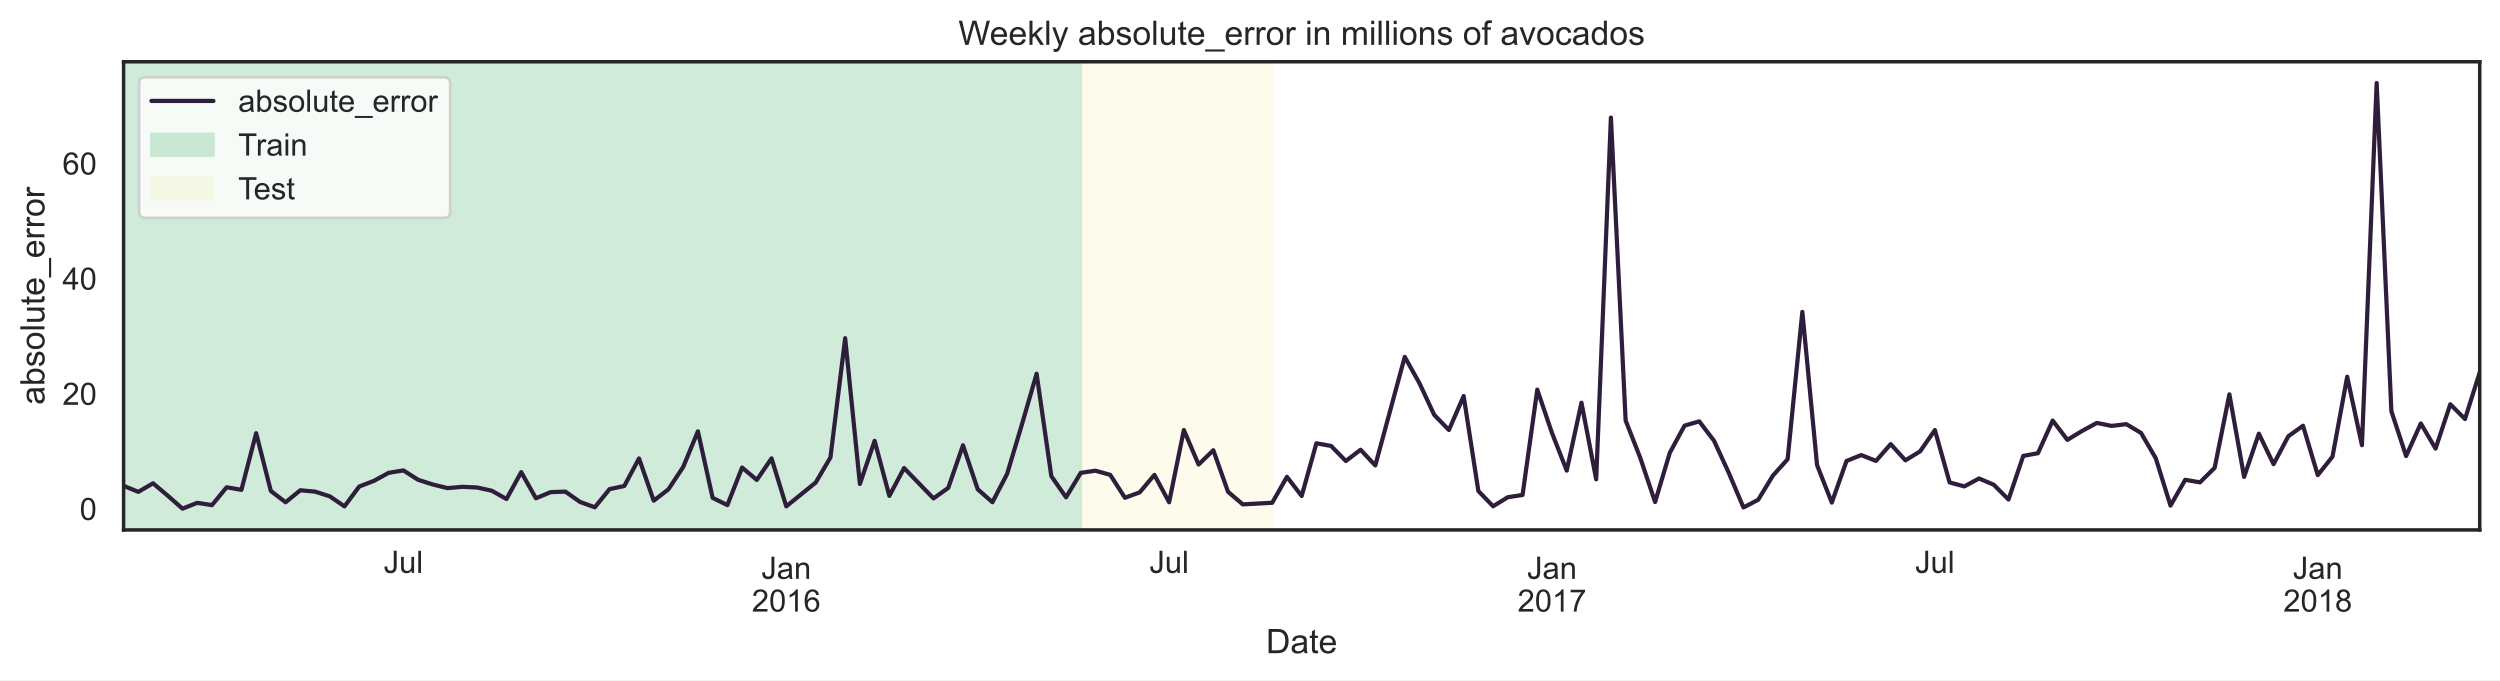
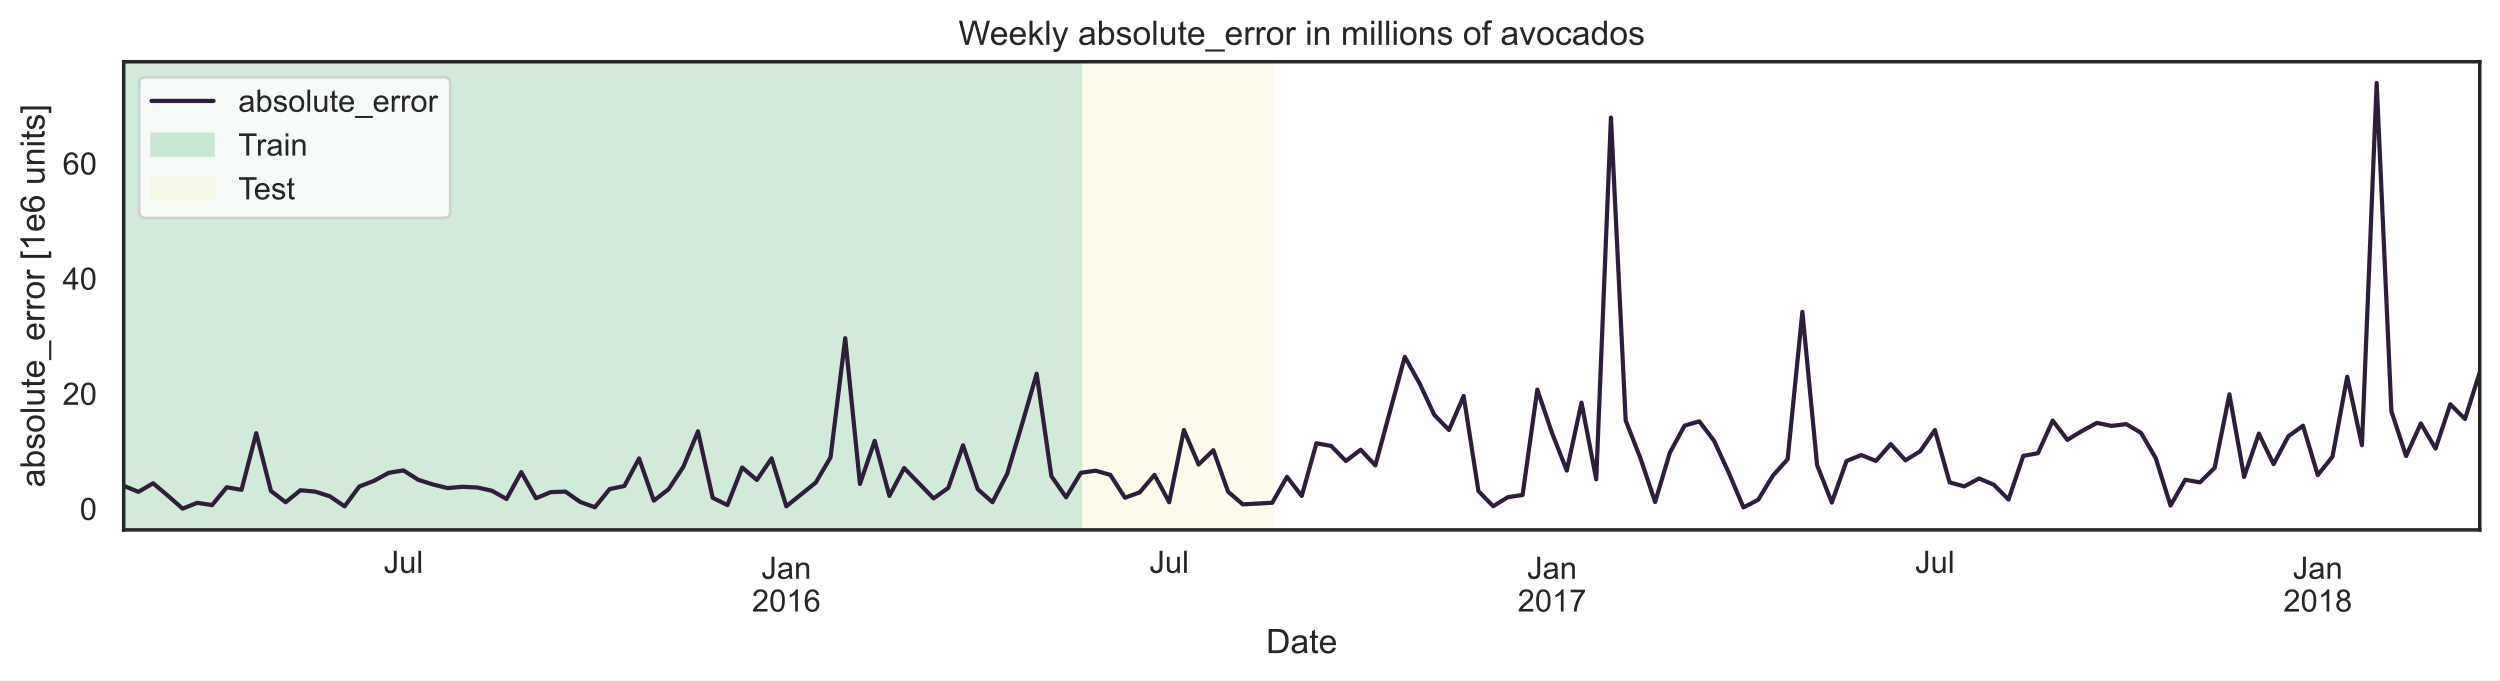
- <svg xmlns="http://www.w3.org/2000/svg" xmlns:xlink="http://www.w3.org/1999/xlink" width="888.108pt" height="241.624pt" viewBox="0 0 888.108 241.624" version="1.1">
+ <svg xmlns="http://www.w3.org/2000/svg" xmlns:xlink="http://www.w3.org/1999/xlink" width="888.144pt" height="241.624pt" viewBox="0 0 888.144 241.624" version="1.1">
  <defs>
    <style type="text/css">*{stroke-linejoin: round; stroke-linecap: butt}</style>
  </defs>
  <g id="figure_1">
    <g id="patch_1">
-       <path d="M 0 241.624  L 888.108 241.624  L 888.108 -0  L 0 -0  z " style="fill: #ffffff" />
+       <path d="M 0 241.624  L 888.144 241.624  L 888.144 -0  L 0 -0  z " style="fill: #ffffff" />
    </g>
    <g id="axes_1">
      <g id="patch_2">
-         <path d="M 43.908 188.256  L 880.908 188.256  L 880.908 21.936  L 43.908 21.936  z " style="fill: #ffffff" />
+         <path d="M 43.944 188.256  L 880.944 188.256  L 880.944 21.936  L 43.944 21.936  z " style="fill: #ffffff" />
      </g>
      <g id="patch_3">
-         <path d="M 43.908 188.256  L 43.908 21.936  L 383.94 21.936  L 383.94 188.256  z " clip-path="url(#p03e8ae3cb3)" style="fill: #44af69; opacity: 0.25; stroke: #44af69; stroke-linejoin: miter" />
+         <path d="M 43.944 188.256  L 43.944 21.936  L 383.975 21.936  L 383.975 188.256  z " clip-path="url(#pd856bff39d)" style="fill: #44af69; opacity: 0.25; stroke: #44af69; stroke-linejoin: miter" />
      </g>
      <g id="patch_4">
-         <path d="M 383.94 188.256  L 383.94 21.936  L 451.946 21.936  L 451.946 188.256  z " clip-path="url(#p03e8ae3cb3)" style="fill: #f2dc5d; opacity: 0.125; stroke: #f2dc5d; stroke-linejoin: miter" />
+         <path d="M 383.975 188.256  L 383.975 21.936  L 451.982 21.936  L 451.982 188.256  z " clip-path="url(#pd856bff39d)" style="fill: #f2dc5d; opacity: 0.125; stroke: #f2dc5d; stroke-linejoin: miter" />
      </g>
      <g id="matplotlib.axis_1">
        <g id="xtick_1" />
        <g id="xtick_2">
          <g id="text_1">
-             <g style="fill: #262626" transform="translate(270.4477 205.6292) scale(0.11 -0.11)">
+             <g style="fill: #262626" transform="translate(270.4833 205.6292) scale(0.11 -0.11)">
              <defs>
                <path id="ArialMT-4a" d="M 184 1300  L 731 1375  Q 753 850 928 656  Q 1103 463 1413 463  Q 1641 463 1806 567  Q 1972 672 2034 851  Q 2097 1031 2097 1425  L 2097 4581  L 2703 4581  L 2703 1459  Q 2703 884 2564 568  Q 2425 253 2123 87  Q 1822 -78 1416 -78  Q 813 -78 492 269  Q 172 616 184 1300  z " transform="scale(0.015625)" />
                <path id="ArialMT-61" d="M 2588 409  Q 2275 144 1986 34  Q 1697 -75 1366 -75  Q 819 -75 525 192  Q 231 459 231 875  Q 231 1119 342 1320  Q 453 1522 633 1644  Q 813 1766 1038 1828  Q 1203 1872 1538 1913  Q 2219 1994 2541 2106  Q 2544 2222 2544 2253  Q 2544 2597 2384 2738  Q 2169 2928 1744 2928  Q 1347 2928 1158 2789  Q 969 2650 878 2297  L 328 2372  Q 403 2725 575 2942  Q 747 3159 1072 3276  Q 1397 3394 1825 3394  Q 2250 3394 2515 3294  Q 2781 3194 2906 3042  Q 3031 2891 3081 2659  Q 3109 2516 3109 2141  L 3109 1391  Q 3109 606 3145 398  Q 3181 191 3288 0  L 2700 0  Q 2613 175 2588 409  z M 2541 1666  Q 2234 1541 1622 1453  Q 1275 1403 1131 1340  Q 988 1278 909 1158  Q 831 1038 831 891  Q 831 666 1001 516  Q 1172 366 1500 366  Q 1825 366 2078 508  Q 2331 650 2450 897  Q 2541 1088 2541 1459  L 2541 1666  z " transform="scale(0.015625)" />
                <path id="ArialMT-6e" d="M 422 0  L 422 3319  L 928 3319  L 928 2847  Q 1294 3394 1984 3394  Q 2284 3394 2536 3286  Q 2788 3178 2913 3003  Q 3038 2828 3088 2588  Q 3119 2431 3119 2041  L 3119 0  L 2556 0  L 2556 2019  Q 2556 2363 2490 2533  Q 2425 2703 2258 2804  Q 2091 2906 1866 2906  Q 1506 2906 1245 2678  Q 984 2450 984 1813  L 984 0  L 422 0  z " transform="scale(0.015625)" />
              </defs>
              <use xlink:href="#ArialMT-4a" />
              <use xlink:href="#ArialMT-61" x="50" />
              <use xlink:href="#ArialMT-6e" x="105.615" />
            </g>
-             <g style="fill: #262626" transform="translate(267.0806 217.2638) scale(0.11 -0.11)">
+             <g style="fill: #262626" transform="translate(267.1162 217.2638) scale(0.11 -0.11)">
              <defs>
                <path id="ArialMT-32" d="M 3222 541  L 3222 0  L 194 0  Q 188 203 259 391  Q 375 700 629 1000  Q 884 1300 1366 1694  Q 2113 2306 2375 2664  Q 2638 3022 2638 3341  Q 2638 3675 2398 3904  Q 2159 4134 1775 4134  Q 1369 4134 1125 3890  Q 881 3647 878 3216  L 300 3275  Q 359 3922 746 4261  Q 1134 4600 1788 4600  Q 2447 4600 2831 4234  Q 3216 3869 3216 3328  Q 3216 3053 3103 2787  Q 2991 2522 2730 2228  Q 2469 1934 1863 1422  Q 1356 997 1212 845  Q 1069 694 975 541  L 3222 541  z " transform="scale(0.015625)" />
                <path id="ArialMT-30" d="M 266 2259  Q 266 3072 433 3567  Q 600 4063 929 4331  Q 1259 4600 1759 4600  Q 2128 4600 2406 4451  Q 2684 4303 2865 4023  Q 3047 3744 3150 3342  Q 3253 2941 3253 2259  Q 3253 1453 3087 958  Q 2922 463 2592 192  Q 2263 -78 1759 -78  Q 1097 -78 719 397  Q 266 969 266 2259  z M 844 2259  Q 844 1131 1108 757  Q 1372 384 1759 384  Q 2147 384 2411 759  Q 2675 1134 2675 2259  Q 2675 3391 2411 3762  Q 2147 4134 1753 4134  Q 1366 4134 1134 3806  Q 844 3388 844 2259  z " transform="scale(0.015625)" />
                <path id="ArialMT-31" d="M 2384 0  L 1822 0  L 1822 3584  Q 1619 3391 1289 3197  Q 959 3003 697 2906  L 697 3450  Q 1169 3672 1522 3987  Q 1875 4303 2022 4600  L 2384 4600  L 2384 0  z " transform="scale(0.015625)" />
                <path id="ArialMT-36" d="M 3184 3459  L 2625 3416  Q 2550 3747 2413 3897  Q 2184 4138 1850 4138  Q 1581 4138 1378 3988  Q 1113 3794 959 3422  Q 806 3050 800 2363  Q 1003 2672 1297 2822  Q 1591 2972 1913 2972  Q 2475 2972 2870 2558  Q 3266 2144 3266 1488  Q 3266 1056 3080 686  Q 2894 316 2569 119  Q 2244 -78 1831 -78  Q 1128 -78 684 439  Q 241 956 241 2144  Q 241 3472 731 4075  Q 1159 4600 1884 4600  Q 2425 4600 2770 4297  Q 3116 3994 3184 3459  z M 888 1484  Q 888 1194 1011 928  Q 1134 663 1356 523  Q 1578 384 1822 384  Q 2178 384 2434 671  Q 2691 959 2691 1453  Q 2691 1928 2437 2201  Q 2184 2475 1800 2475  Q 1419 2475 1153 2201  Q 888 1928 888 1484  z " transform="scale(0.015625)" />
              </defs>
              <use xlink:href="#ArialMT-32" />
              <use xlink:href="#ArialMT-30" x="55.615" />
              <use xlink:href="#ArialMT-31" x="111.23" />
              <use xlink:href="#ArialMT-36" x="166.846" />
            </g>
          </g>
        </g>
        <g id="xtick_3">
          <g id="text_2">
-             <g style="fill: #262626" transform="translate(542.4727 205.6292) scale(0.11 -0.11)">
+             <g style="fill: #262626" transform="translate(542.5083 205.6292) scale(0.11 -0.11)">
              <use xlink:href="#ArialMT-4a" />
              <use xlink:href="#ArialMT-61" x="50" />
              <use xlink:href="#ArialMT-6e" x="105.615" />
            </g>
-             <g style="fill: #262626" transform="translate(539.1056 217.2638) scale(0.11 -0.11)">
+             <g style="fill: #262626" transform="translate(539.1413 217.2638) scale(0.11 -0.11)">
              <defs>
                <path id="ArialMT-37" d="M 303 3981  L 303 4522  L 3269 4522  L 3269 4084  Q 2831 3619 2401 2847  Q 1972 2075 1738 1259  Q 1569 684 1522 0  L 944 0  Q 953 541 1156 1306  Q 1359 2072 1739 2783  Q 2119 3494 2547 3981  L 303 3981  z " transform="scale(0.015625)" />
              </defs>
              <use xlink:href="#ArialMT-32" />
              <use xlink:href="#ArialMT-30" x="55.615" />
              <use xlink:href="#ArialMT-31" x="111.23" />
              <use xlink:href="#ArialMT-37" x="166.846" />
            </g>
          </g>
        </g>
        <g id="xtick_4">
          <g id="text_3">
-             <g style="fill: #262626" transform="translate(814.4977 205.6292) scale(0.11 -0.11)">
+             <g style="fill: #262626" transform="translate(814.5333 205.6292) scale(0.11 -0.11)">
              <use xlink:href="#ArialMT-4a" />
              <use xlink:href="#ArialMT-61" x="50" />
              <use xlink:href="#ArialMT-6e" x="105.615" />
            </g>
-             <g style="fill: #262626" transform="translate(811.1306 217.2638) scale(0.11 -0.11)">
+             <g style="fill: #262626" transform="translate(811.1662 217.2638) scale(0.11 -0.11)">
              <defs>
                <path id="ArialMT-38" d="M 1131 2484  Q 781 2613 612 2850  Q 444 3088 444 3419  Q 444 3919 803 4259  Q 1163 4600 1759 4600  Q 2359 4600 2725 4251  Q 3091 3903 3091 3403  Q 3091 3084 2923 2848  Q 2756 2613 2416 2484  Q 2838 2347 3058 2040  Q 3278 1734 3278 1309  Q 3278 722 2862 322  Q 2447 -78 1769 -78  Q 1091 -78 675 323  Q 259 725 259 1325  Q 259 1772 486 2073  Q 713 2375 1131 2484  z M 1019 3438  Q 1019 3113 1228 2906  Q 1438 2700 1772 2700  Q 2097 2700 2305 2904  Q 2513 3109 2513 3406  Q 2513 3716 2298 3927  Q 2084 4138 1766 4138  Q 1444 4138 1231 3931  Q 1019 3725 1019 3438  z M 838 1322  Q 838 1081 952 856  Q 1066 631 1291 507  Q 1516 384 1775 384  Q 2178 384 2440 643  Q 2703 903 2703 1303  Q 2703 1709 2433 1975  Q 2163 2241 1756 2241  Q 1359 2241 1098 1978  Q 838 1716 838 1322  z " transform="scale(0.015625)" />
              </defs>
              <use xlink:href="#ArialMT-32" />
              <use xlink:href="#ArialMT-30" x="55.615" />
              <use xlink:href="#ArialMT-31" x="111.23" />
              <use xlink:href="#ArialMT-38" x="166.846" />
            </g>
          </g>
        </g>
        <g id="xtick_5" />
        <g id="xtick_6" />
        <g id="xtick_7" />
        <g id="xtick_8" />
        <g id="xtick_9" />
        <g id="xtick_10">
          <g id="text_4">
-             <g style="fill: #262626" transform="translate(136.2716 203.5292) scale(0.11 -0.11)">
+             <g style="fill: #262626" transform="translate(136.3073 203.5292) scale(0.11 -0.11)">
              <defs>
                <path id="ArialMT-75" d="M 2597 0  L 2597 488  Q 2209 -75 1544 -75  Q 1250 -75 995 37  Q 741 150 617 320  Q 494 491 444 738  Q 409 903 409 1263  L 409 3319  L 972 3319  L 972 1478  Q 972 1038 1006 884  Q 1059 663 1231 536  Q 1403 409 1656 409  Q 1909 409 2131 539  Q 2353 669 2445 892  Q 2538 1116 2538 1541  L 2538 3319  L 3100 3319  L 3100 0  L 2597 0  z " transform="scale(0.015625)" />
                <path id="ArialMT-6c" d="M 409 0  L 409 4581  L 972 4581  L 972 0  L 409 0  z " transform="scale(0.015625)" />
              </defs>
              <use xlink:href="#ArialMT-4a" />
              <use xlink:href="#ArialMT-75" x="50" />
              <use xlink:href="#ArialMT-6c" x="105.615" />
            </g>
          </g>
        </g>
        <g id="xtick_11" />
        <g id="xtick_12" />
        <g id="xtick_13" />
        <g id="xtick_14" />
        <g id="xtick_15" />
        <g id="xtick_16" />
        <g id="xtick_17" />
        <g id="xtick_18" />
        <g id="xtick_19" />
        <g id="xtick_20" />
        <g id="xtick_21">
          <g id="text_5">
-             <g style="fill: #262626" transform="translate(408.2966 203.5292) scale(0.11 -0.11)">
+             <g style="fill: #262626" transform="translate(408.3323 203.5292) scale(0.11 -0.11)">
              <use xlink:href="#ArialMT-4a" />
              <use xlink:href="#ArialMT-75" x="50" />
              <use xlink:href="#ArialMT-6c" x="105.615" />
            </g>
          </g>
        </g>
        <g id="xtick_22" />
        <g id="xtick_23" />
        <g id="xtick_24" />
        <g id="xtick_25" />
        <g id="xtick_26" />
        <g id="xtick_27" />
        <g id="xtick_28" />
        <g id="xtick_29" />
        <g id="xtick_30" />
        <g id="xtick_31" />
        <g id="xtick_32">
          <g id="text_6">
-             <g style="fill: #262626" transform="translate(680.3216 203.5292) scale(0.11 -0.11)">
+             <g style="fill: #262626" transform="translate(680.3573 203.5292) scale(0.11 -0.11)">
              <use xlink:href="#ArialMT-4a" />
              <use xlink:href="#ArialMT-75" x="50" />
              <use xlink:href="#ArialMT-6c" x="105.615" />
            </g>
          </g>
        </g>
        <g id="xtick_33" />
        <g id="xtick_34" />
        <g id="xtick_35" />
        <g id="xtick_36" />
        <g id="xtick_37" />
        <g id="xtick_38" />
        <g id="xtick_39" />
        <g id="text_7">
-           <g style="fill: #262626" transform="translate(449.7353 232.0394) scale(0.12 -0.12)">
+           <g style="fill: #262626" transform="translate(449.7709 232.0394) scale(0.12 -0.12)">
            <defs>
              <path id="ArialMT-44" d="M 494 0  L 494 4581  L 2072 4581  Q 2606 4581 2888 4516  Q 3281 4425 3559 4188  Q 3922 3881 4101 3404  Q 4281 2928 4281 2316  Q 4281 1794 4159 1391  Q 4038 988 3847 723  Q 3656 459 3429 307  Q 3203 156 2883 78  Q 2563 0 2147 0  L 494 0  z M 1100 541  L 2078 541  Q 2531 541 2789 625  Q 3047 709 3200 863  Q 3416 1078 3536 1442  Q 3656 1806 3656 2325  Q 3656 3044 3420 3430  Q 3184 3816 2847 3947  Q 2603 4041 2063 4041  L 1100 4041  L 1100 541  z " transform="scale(0.015625)" />
              <path id="ArialMT-74" d="M 1650 503  L 1731 6  Q 1494 -44 1306 -44  Q 1000 -44 831 53  Q 663 150 594 308  Q 525 466 525 972  L 525 2881  L 113 2881  L 113 3319  L 525 3319  L 525 4141  L 1084 4478  L 1084 3319  L 1650 3319  L 1650 2881  L 1084 2881  L 1084 941  Q 1084 700 1114 631  Q 1144 563 1211 522  Q 1278 481 1403 481  Q 1497 481 1650 503  z " transform="scale(0.015625)" />
              <path id="ArialMT-65" d="M 2694 1069  L 3275 997  Q 3138 488 2766 206  Q 2394 -75 1816 -75  Q 1088 -75 661 373  Q 234 822 234 1631  Q 234 2469 665 2931  Q 1097 3394 1784 3394  Q 2450 3394 2872 2941  Q 3294 2488 3294 1666  Q 3294 1616 3291 1516  L 816 1516  Q 847 969 1125 678  Q 1403 388 1819 388  Q 2128 388 2347 550  Q 2566 713 2694 1069  z M 847 1978  L 2700 1978  Q 2663 2397 2488 2606  Q 2219 2931 1791 2931  Q 1403 2931 1139 2672  Q 875 2413 847 1978  z " transform="scale(0.015625)" />
            </defs>
            <use xlink:href="#ArialMT-44" />
            <use xlink:href="#ArialMT-61" x="72.217" />
            <use xlink:href="#ArialMT-74" x="127.832" />
            <use xlink:href="#ArialMT-65" x="155.615" />
          </g>
        </g>
      </g>
      <g id="matplotlib.axis_2">
        <g id="ytick_1">
          <g id="text_8">
-             <g style="fill: #262626" transform="translate(28.29141 184.7089) scale(0.11 -0.11)">
+             <g style="fill: #262626" transform="translate(28.32703 184.7089) scale(0.11 -0.11)">
              <use xlink:href="#ArialMT-30" />
            </g>
          </g>
        </g>
        <g id="ytick_2">
          <g id="text_9">
-             <g style="fill: #262626" transform="translate(22.17438 143.8037) scale(0.11 -0.11)">
+             <g style="fill: #262626" transform="translate(22.21 143.8037) scale(0.11 -0.11)">
              <use xlink:href="#ArialMT-32" />
              <use xlink:href="#ArialMT-30" x="55.615" />
            </g>
          </g>
        </g>
        <g id="ytick_3">
          <g id="text_10">
-             <g style="fill: #262626" transform="translate(22.17438 102.8986) scale(0.11 -0.11)">
+             <g style="fill: #262626" transform="translate(22.21 102.8986) scale(0.11 -0.11)">
              <defs>
                <path id="ArialMT-34" d="M 2069 0  L 2069 1097  L 81 1097  L 81 1613  L 2172 4581  L 2631 4581  L 2631 1613  L 3250 1613  L 3250 1097  L 2631 1097  L 2631 0  L 2069 0  z M 2069 1613  L 2069 3678  L 634 1613  L 2069 1613  z " transform="scale(0.015625)" />
              </defs>
              <use xlink:href="#ArialMT-34" />
              <use xlink:href="#ArialMT-30" x="55.615" />
            </g>
          </g>
        </g>
        <g id="ytick_4">
          <g id="text_11">
-             <g style="fill: #262626" transform="translate(22.17438 61.99348) scale(0.11 -0.11)">
+             <g style="fill: #262626" transform="translate(22.21 61.99348) scale(0.11 -0.11)">
              <use xlink:href="#ArialMT-36" />
              <use xlink:href="#ArialMT-30" x="55.615" />
            </g>
          </g>
        </g>
        <g id="text_12">
-           <g style="fill: #262626" transform="translate(15.78937 143.7816) rotate(-90) scale(0.12 -0.12)">
+           <g style="fill: #262626" transform="translate(15.825 173.1319) rotate(-90) scale(0.12 -0.12)">
            <defs>
              <path id="ArialMT-62" d="M 941 0  L 419 0  L 419 4581  L 981 4581  L 981 2947  Q 1338 3394 1891 3394  Q 2197 3394 2470 3270  Q 2744 3147 2920 2923  Q 3097 2700 3197 2384  Q 3297 2069 3297 1709  Q 3297 856 2875 390  Q 2453 -75 1863 -75  Q 1275 -75 941 416  L 941 0  z M 934 1684  Q 934 1088 1097 822  Q 1363 388 1816 388  Q 2184 388 2453 708  Q 2722 1028 2722 1663  Q 2722 2313 2464 2622  Q 2206 2931 1841 2931  Q 1472 2931 1203 2611  Q 934 2291 934 1684  z " transform="scale(0.015625)" />
              <path id="ArialMT-73" d="M 197 991  L 753 1078  Q 800 744 1014 566  Q 1228 388 1613 388  Q 2000 388 2187 545  Q 2375 703 2375 916  Q 2375 1106 2209 1216  Q 2094 1291 1634 1406  Q 1016 1563 777 1677  Q 538 1791 414 1992  Q 291 2194 291 2438  Q 291 2659 392 2848  Q 494 3038 669 3163  Q 800 3259 1026 3326  Q 1253 3394 1513 3394  Q 1903 3394 2198 3281  Q 2494 3169 2634 2976  Q 2775 2784 2828 2463  L 2278 2388  Q 2241 2644 2061 2787  Q 1881 2931 1553 2931  Q 1166 2931 1000 2803  Q 834 2675 834 2503  Q 834 2394 903 2306  Q 972 2216 1119 2156  Q 1203 2125 1616 2013  Q 2213 1853 2448 1751  Q 2684 1650 2818 1456  Q 2953 1263 2953 975  Q 2953 694 2789 445  Q 2625 197 2315 61  Q 2006 -75 1616 -75  Q 969 -75 630 194  Q 291 463 197 991  z " transform="scale(0.015625)" />
              <path id="ArialMT-6f" d="M 213 1659  Q 213 2581 725 3025  Q 1153 3394 1769 3394  Q 2453 3394 2887 2945  Q 3322 2497 3322 1706  Q 3322 1066 3130 698  Q 2938 331 2570 128  Q 2203 -75 1769 -75  Q 1072 -75 642 372  Q 213 819 213 1659  z M 791 1659  Q 791 1022 1069 705  Q 1347 388 1769 388  Q 2188 388 2466 706  Q 2744 1025 2744 1678  Q 2744 2294 2464 2611  Q 2184 2928 1769 2928  Q 1347 2928 1069 2612  Q 791 2297 791 1659  z " transform="scale(0.015625)" />
              <path id="ArialMT-5f" d="M -97 -1272  L -97 -866  L 3631 -866  L 3631 -1272  L -97 -1272  z " transform="scale(0.015625)" />
              <path id="ArialMT-72" d="M 416 0  L 416 3319  L 922 3319  L 922 2816  Q 1116 3169 1280 3281  Q 1444 3394 1641 3394  Q 1925 3394 2219 3213  L 2025 2691  Q 1819 2813 1613 2813  Q 1428 2813 1281 2702  Q 1134 2591 1072 2394  Q 978 2094 978 1738  L 978 0  L 416 0  z " transform="scale(0.015625)" />
+               <path id="ArialMT-20" transform="scale(0.015625)" />
+               <path id="ArialMT-5b" d="M 434 -1272  L 434 4581  L 1675 4581  L 1675 4116  L 997 4116  L 997 -806  L 1675 -806  L 1675 -1272  L 434 -1272  z " transform="scale(0.015625)" />
+               <path id="ArialMT-69" d="M 425 3934  L 425 4581  L 988 4581  L 988 3934  L 425 3934  z M 425 0  L 425 3319  L 988 3319  L 988 0  L 425 0  z " transform="scale(0.015625)" />
+               <path id="ArialMT-5d" d="M 1363 -1272  L 122 -1272  L 122 -806  L 800 -806  L 800 4116  L 122 4116  L 122 4581  L 1363 4581  L 1363 -1272  z " transform="scale(0.015625)" />
            </defs>
            <use xlink:href="#ArialMT-61" />
            <use xlink:href="#ArialMT-62" x="55.615" />
            <use xlink:href="#ArialMT-73" x="111.23" />
            <use xlink:href="#ArialMT-6f" x="161.23" />
            <use xlink:href="#ArialMT-6c" x="216.846" />
            <use xlink:href="#ArialMT-75" x="239.062" />
            <use xlink:href="#ArialMT-74" x="294.678" />
            <use xlink:href="#ArialMT-65" x="322.461" />
            <use xlink:href="#ArialMT-5f" x="378.076" />
            <use xlink:href="#ArialMT-65" x="433.691" />
            <use xlink:href="#ArialMT-72" x="489.307" />
            <use xlink:href="#ArialMT-72" x="522.607" />
            <use xlink:href="#ArialMT-6f" x="555.908" />
            <use xlink:href="#ArialMT-72" x="611.523" />
+             <use xlink:href="#ArialMT-20" x="644.824" />
+             <use xlink:href="#ArialMT-5b" x="672.607" />
+             <use xlink:href="#ArialMT-31" x="700.391" />
+             <use xlink:href="#ArialMT-65" x="756.006" />
+             <use xlink:href="#ArialMT-36" x="811.621" />
+             <use xlink:href="#ArialMT-20" x="867.236" />
+             <use xlink:href="#ArialMT-75" x="895.02" />
+             <use xlink:href="#ArialMT-6e" x="950.635" />
+             <use xlink:href="#ArialMT-69" x="1006.25" />
+             <use xlink:href="#ArialMT-74" x="1028.467" />
+             <use xlink:href="#ArialMT-73" x="1056.25" />
+             <use xlink:href="#ArialMT-5d" x="1106.25" />
          </g>
        </g>
      </g>
      <g id="line2d_1">
-         <path d="M 43.908 172.59  L 49.14 174.727  L 54.371 171.692  L 59.602 176.098  L 64.833 180.696  L 70.065 178.631  L 75.296 179.439  L 80.527 173.102  L 85.758 174.018  L 90.99 153.897  L 96.221 174.419  L 101.452 178.427  L 106.683 174.166  L 111.915 174.641  L 117.146 176.316  L 122.377 179.877  L 127.608 172.835  L 132.84 170.819  L 138.071 167.969  L 143.302 167.115  L 148.533 170.443  L 153.765 172.115  L 158.996 173.405  L 164.227 172.937  L 169.458 173.177  L 174.69 174.322  L 179.921 177.269  L 185.152 167.732  L 190.383 177.005  L 195.615 174.83  L 200.846 174.647  L 206.077 178.322  L 211.308 180.213  L 216.54 173.757  L 221.771 172.654  L 227.002 162.867  L 232.233 177.862  L 237.465 173.809  L 242.696 165.892  L 247.927 153.236  L 253.158 176.856  L 258.39 179.431  L 263.621 166.094  L 268.852 170.497  L 274.083 162.841  L 279.315 179.876  L 289.777 171.419  L 295.008 162.507  L 300.24 120.152  L 305.471 171.911  L 310.702 156.61  L 315.933 176.156  L 321.165 166.281  L 331.627 177.056  L 336.858 173.323  L 342.09 158.194  L 347.321 173.803  L 352.552 178.416  L 357.783 168.315  L 363.015 150.82  L 368.246 132.776  L 373.477 169.165  L 378.708 176.666  L 383.94 167.968  L 389.171 167.217  L 394.402 168.69  L 399.633 176.841  L 404.865 174.908  L 410.096 168.705  L 415.327 178.411  L 420.558 152.772  L 425.79 165.016  L 431.021 159.941  L 436.252 174.7  L 441.483 179.175  L 451.946 178.604  L 457.177 169.397  L 462.408 176.187  L 467.64 157.478  L 472.871 158.421  L 478.102 163.769  L 483.333 159.78  L 488.565 165.337  L 499.027 126.784  L 504.258 136.15  L 509.49 147.376  L 514.721 152.749  L 519.952 140.682  L 525.183 174.442  L 530.415 179.839  L 535.646 176.631  L 540.877 175.833  L 546.108 138.42  L 551.34 153.829  L 556.571 167.177  L 561.802 143.066  L 567.033 170.273  L 572.265 41.779  L 577.496 149.383  L 582.727 162.74  L 587.958 178.337  L 593.19 160.838  L 598.421 151.202  L 603.652 149.696  L 608.883 156.549  L 614.115 167.936  L 619.346 180.268  L 624.577 177.552  L 629.808 168.96  L 635.04 163.138  L 640.271 110.793  L 645.502 165.235  L 650.733 178.536  L 655.965 163.747  L 661.196 161.655  L 666.427 163.737  L 671.658 157.762  L 676.89 163.534  L 682.121 160.326  L 687.352 152.776  L 692.583 171.377  L 697.815 172.79  L 703.046 169.977  L 708.277 172.207  L 713.508 177.451  L 718.74 161.961  L 723.971 160.998  L 729.202 149.407  L 734.433 156.258  L 739.665 153.08  L 744.896 150.242  L 750.127 151.306  L 755.358 150.679  L 760.59 153.802  L 765.821 162.779  L 771.052 179.612  L 776.283 170.445  L 781.515 171.35  L 786.746 166.196  L 791.977 140.104  L 797.208 169.403  L 802.44 154.055  L 807.671 164.889  L 812.902 154.989  L 818.133 151.238  L 823.365 168.77  L 828.596 162.246  L 833.827 133.839  L 839.058 158.149  L 844.29 29.496  L 849.521 146.069  L 854.752 162.008  L 859.983 150.433  L 865.215 159.363  L 870.446 143.616  L 875.677 148.85  L 880.908 132.28  L 880.908 132.28  " clip-path="url(#p03e8ae3cb3)" style="fill: none; stroke: #2e1e3b; stroke-width: 1.5; stroke-linecap: round" />
+         <path d="M 43.944 172.59  L 49.175 174.727  L 54.407 171.692  L 59.638 176.098  L 64.869 180.696  L 70.1 178.631  L 75.332 179.439  L 80.563 173.102  L 85.794 174.018  L 91.025 153.897  L 96.257 174.419  L 101.488 178.427  L 106.719 174.166  L 111.95 174.641  L 117.182 176.316  L 122.413 179.877  L 127.644 172.835  L 132.875 170.819  L 138.107 167.969  L 143.338 167.115  L 148.569 170.443  L 153.8 172.115  L 159.032 173.405  L 164.263 172.937  L 169.494 173.177  L 174.725 174.322  L 179.957 177.269  L 185.188 167.732  L 190.419 177.005  L 195.65 174.83  L 200.882 174.647  L 206.113 178.322  L 211.344 180.213  L 216.575 173.757  L 221.807 172.654  L 227.038 162.867  L 232.269 177.862  L 237.5 173.809  L 242.732 165.892  L 247.963 153.236  L 253.194 176.856  L 258.425 179.431  L 263.657 166.094  L 268.888 170.497  L 274.119 162.841  L 279.35 179.876  L 289.813 171.419  L 295.044 162.507  L 300.275 120.152  L 305.507 171.911  L 310.738 156.61  L 315.969 176.156  L 321.2 166.281  L 331.663 177.056  L 336.894 173.323  L 342.125 158.194  L 347.357 173.803  L 352.588 178.416  L 357.819 168.315  L 363.05 150.82  L 368.282 132.776  L 373.513 169.165  L 378.744 176.666  L 383.975 167.968  L 389.207 167.217  L 394.438 168.69  L 399.669 176.841  L 404.9 174.908  L 410.132 168.705  L 415.363 178.411  L 420.594 152.772  L 425.825 165.016  L 431.057 159.941  L 436.288 174.7  L 441.519 179.175  L 451.982 178.604  L 457.213 169.397  L 462.444 176.187  L 467.675 157.478  L 472.907 158.421  L 478.138 163.769  L 483.369 159.78  L 488.6 165.337  L 499.063 126.784  L 504.294 136.15  L 509.525 147.376  L 514.757 152.749  L 519.988 140.682  L 525.219 174.442  L 530.45 179.839  L 535.682 176.631  L 540.913 175.833  L 546.144 138.42  L 551.375 153.829  L 556.607 167.177  L 561.838 143.066  L 567.069 170.273  L 572.3 41.779  L 577.532 149.383  L 582.763 162.74  L 587.994 178.337  L 593.225 160.838  L 598.457 151.202  L 603.688 149.696  L 608.919 156.549  L 614.15 167.936  L 619.382 180.268  L 624.613 177.552  L 629.844 168.96  L 635.075 163.138  L 640.307 110.793  L 645.538 165.235  L 650.769 178.536  L 656 163.747  L 661.232 161.655  L 666.463 163.737  L 671.694 157.762  L 676.925 163.534  L 682.157 160.326  L 687.388 152.776  L 692.619 171.377  L 697.85 172.79  L 703.082 169.977  L 708.313 172.207  L 713.544 177.451  L 718.775 161.961  L 724.007 160.998  L 729.238 149.407  L 734.469 156.258  L 739.7 153.08  L 744.932 150.242  L 750.163 151.306  L 755.394 150.679  L 760.625 153.802  L 765.857 162.779  L 771.088 179.612  L 776.319 170.445  L 781.55 171.35  L 786.782 166.196  L 792.013 140.104  L 797.244 169.403  L 802.475 154.055  L 807.707 164.889  L 812.938 154.989  L 818.169 151.238  L 823.4 168.77  L 828.632 162.246  L 833.863 133.839  L 839.094 158.149  L 844.325 29.496  L 849.557 146.069  L 854.788 162.008  L 860.019 150.433  L 865.25 159.363  L 870.482 143.616  L 875.713 148.85  L 880.944 132.28  L 880.944 132.28  " clip-path="url(#pd856bff39d)" style="fill: none; stroke: #2e1e3b; stroke-width: 1.5; stroke-linecap: round" />
      </g>
      <g id="patch_5">
-         <path d="M 43.908 188.256  L 43.908 21.936  " style="fill: none; stroke: #262626; stroke-width: 1.25; stroke-linejoin: miter; stroke-linecap: square" />
+         <path d="M 43.944 188.256  L 43.944 21.936  " style="fill: none; stroke: #262626; stroke-width: 1.25; stroke-linejoin: miter; stroke-linecap: square" />
      </g>
      <g id="patch_6">
-         <path d="M 880.908 188.256  L 880.908 21.936  " style="fill: none; stroke: #262626; stroke-width: 1.25; stroke-linejoin: miter; stroke-linecap: square" />
+         <path d="M 880.944 188.256  L 880.944 21.936  " style="fill: none; stroke: #262626; stroke-width: 1.25; stroke-linejoin: miter; stroke-linecap: square" />
      </g>
      <g id="patch_7">
-         <path d="M 43.908 188.256  L 880.908 188.256  " style="fill: none; stroke: #262626; stroke-width: 1.25; stroke-linejoin: miter; stroke-linecap: square" />
+         <path d="M 43.944 188.256  L 880.944 188.256  " style="fill: none; stroke: #262626; stroke-width: 1.25; stroke-linejoin: miter; stroke-linecap: square" />
      </g>
      <g id="patch_8">
-         <path d="M 43.908 21.936  L 880.908 21.936  " style="fill: none; stroke: #262626; stroke-width: 1.25; stroke-linejoin: miter; stroke-linecap: square" />
+         <path d="M 43.944 21.936  L 880.944 21.936  " style="fill: none; stroke: #262626; stroke-width: 1.25; stroke-linejoin: miter; stroke-linecap: square" />
      </g>
      <g id="text_13">
-         <g style="fill: #262626" transform="translate(340.4641 15.93562) scale(0.12 -0.12)">
+         <g style="fill: #262626" transform="translate(340.4997 15.93562) scale(0.12 -0.12)">
          <defs>
            <path id="ArialMT-57" d="M 1294 0  L 78 4581  L 700 4581  L 1397 1578  Q 1509 1106 1591 641  Q 1766 1375 1797 1488  L 2669 4581  L 3400 4581  L 4056 2263  Q 4303 1400 4413 641  Q 4500 1075 4641 1638  L 5359 4581  L 5969 4581  L 4713 0  L 4128 0  L 3163 3491  Q 3041 3928 3019 4028  Q 2947 3713 2884 3491  L 1913 0  L 1294 0  z " transform="scale(0.015625)" />
            <path id="ArialMT-6b" d="M 425 0  L 425 4581  L 988 4581  L 988 1969  L 2319 3319  L 3047 3319  L 1778 2088  L 3175 0  L 2481 0  L 1384 1697  L 988 1316  L 988 0  L 425 0  z " transform="scale(0.015625)" />
            <path id="ArialMT-79" d="M 397 -1278  L 334 -750  Q 519 -800 656 -800  Q 844 -800 956 -737  Q 1069 -675 1141 -563  Q 1194 -478 1313 -144  Q 1328 -97 1363 -6  L 103 3319  L 709 3319  L 1400 1397  Q 1534 1031 1641 628  Q 1738 1016 1872 1384  L 2581 3319  L 3144 3319  L 1881 -56  Q 1678 -603 1566 -809  Q 1416 -1088 1222 -1217  Q 1028 -1347 759 -1347  Q 597 -1347 397 -1278  z " transform="scale(0.015625)" />
-             <path id="ArialMT-20" transform="scale(0.015625)" />
-             <path id="ArialMT-69" d="M 425 3934  L 425 4581  L 988 4581  L 988 3934  L 425 3934  z M 425 0  L 425 3319  L 988 3319  L 988 0  L 425 0  z " transform="scale(0.015625)" />
            <path id="ArialMT-6d" d="M 422 0  L 422 3319  L 925 3319  L 925 2853  Q 1081 3097 1340 3245  Q 1600 3394 1931 3394  Q 2300 3394 2536 3241  Q 2772 3088 2869 2813  Q 3263 3394 3894 3394  Q 4388 3394 4653 3120  Q 4919 2847 4919 2278  L 4919 0  L 4359 0  L 4359 2091  Q 4359 2428 4304 2576  Q 4250 2725 4106 2815  Q 3963 2906 3769 2906  Q 3419 2906 3187 2673  Q 2956 2441 2956 1928  L 2956 0  L 2394 0  L 2394 2156  Q 2394 2531 2256 2718  Q 2119 2906 1806 2906  Q 1569 2906 1367 2781  Q 1166 2656 1075 2415  Q 984 2175 984 1722  L 984 0  L 422 0  z " transform="scale(0.015625)" />
            <path id="ArialMT-66" d="M 556 0  L 556 2881  L 59 2881  L 59 3319  L 556 3319  L 556 3672  Q 556 4006 616 4169  Q 697 4388 901 4523  Q 1106 4659 1475 4659  Q 1713 4659 2000 4603  L 1916 4113  Q 1741 4144 1584 4144  Q 1328 4144 1222 4034  Q 1116 3925 1116 3625  L 1116 3319  L 1763 3319  L 1763 2881  L 1116 2881  L 1116 0  L 556 0  z " transform="scale(0.015625)" />
            <path id="ArialMT-76" d="M 1344 0  L 81 3319  L 675 3319  L 1388 1331  Q 1503 1009 1600 663  Q 1675 925 1809 1294  L 2547 3319  L 3125 3319  L 1869 0  L 1344 0  z " transform="scale(0.015625)" />
            <path id="ArialMT-63" d="M 2588 1216  L 3141 1144  Q 3050 572 2676 248  Q 2303 -75 1759 -75  Q 1078 -75 664 370  Q 250 816 250 1647  Q 250 2184 428 2587  Q 606 2991 970 3192  Q 1334 3394 1763 3394  Q 2303 3394 2647 3120  Q 2991 2847 3088 2344  L 2541 2259  Q 2463 2594 2264 2762  Q 2066 2931 1784 2931  Q 1359 2931 1093 2626  Q 828 2322 828 1663  Q 828 994 1084 691  Q 1341 388 1753 388  Q 2084 388 2306 591  Q 2528 794 2588 1216  z " transform="scale(0.015625)" />
            <path id="ArialMT-64" d="M 2575 0  L 2575 419  Q 2259 -75 1647 -75  Q 1250 -75 917 144  Q 584 363 401 755  Q 219 1147 219 1656  Q 219 2153 384 2558  Q 550 2963 881 3178  Q 1213 3394 1622 3394  Q 1922 3394 2156 3267  Q 2391 3141 2538 2938  L 2538 4581  L 3097 4581  L 3097 0  L 2575 0  z M 797 1656  Q 797 1019 1065 703  Q 1334 388 1700 388  Q 2069 388 2326 689  Q 2584 991 2584 1609  Q 2584 2291 2321 2609  Q 2059 2928 1675 2928  Q 1300 2928 1048 2622  Q 797 2316 797 1656  z " transform="scale(0.015625)" />
          </defs>
          <use xlink:href="#ArialMT-57" />
          <use xlink:href="#ArialMT-65" x="92.635" />
          <use xlink:href="#ArialMT-65" x="148.25" />
          <use xlink:href="#ArialMT-6b" x="203.865" />
          <use xlink:href="#ArialMT-6c" x="253.865" />
          <use xlink:href="#ArialMT-79" x="276.082" />
          <use xlink:href="#ArialMT-20" x="326.082" />
          <use xlink:href="#ArialMT-61" x="353.865" />
          <use xlink:href="#ArialMT-62" x="409.48" />
          <use xlink:href="#ArialMT-73" x="465.096" />
          <use xlink:href="#ArialMT-6f" x="515.096" />
          <use xlink:href="#ArialMT-6c" x="570.711" />
          <use xlink:href="#ArialMT-75" x="592.928" />
          <use xlink:href="#ArialMT-74" x="648.543" />
          <use xlink:href="#ArialMT-65" x="676.326" />
          <use xlink:href="#ArialMT-5f" x="731.941" />
          <use xlink:href="#ArialMT-65" x="787.557" />
          <use xlink:href="#ArialMT-72" x="843.172" />
          <use xlink:href="#ArialMT-72" x="876.473" />
          <use xlink:href="#ArialMT-6f" x="909.773" />
          <use xlink:href="#ArialMT-72" x="965.389" />
          <use xlink:href="#ArialMT-20" x="998.689" />
          <use xlink:href="#ArialMT-69" x="1026.473" />
          <use xlink:href="#ArialMT-6e" x="1048.689" />
          <use xlink:href="#ArialMT-20" x="1104.305" />
          <use xlink:href="#ArialMT-6d" x="1132.088" />
          <use xlink:href="#ArialMT-69" x="1215.389" />
          <use xlink:href="#ArialMT-6c" x="1237.605" />
          <use xlink:href="#ArialMT-6c" x="1259.822" />
          <use xlink:href="#ArialMT-69" x="1282.039" />
          <use xlink:href="#ArialMT-6f" x="1304.256" />
          <use xlink:href="#ArialMT-6e" x="1359.871" />
          <use xlink:href="#ArialMT-73" x="1415.486" />
          <use xlink:href="#ArialMT-20" x="1465.486" />
          <use xlink:href="#ArialMT-6f" x="1493.27" />
          <use xlink:href="#ArialMT-66" x="1548.885" />
          <use xlink:href="#ArialMT-20" x="1576.668" />
          <use xlink:href="#ArialMT-61" x="1604.451" />
          <use xlink:href="#ArialMT-76" x="1660.066" />
          <use xlink:href="#ArialMT-6f" x="1710.066" />
          <use xlink:href="#ArialMT-63" x="1765.682" />
          <use xlink:href="#ArialMT-61" x="1815.682" />
          <use xlink:href="#ArialMT-64" x="1871.297" />
          <use xlink:href="#ArialMT-6f" x="1926.912" />
          <use xlink:href="#ArialMT-73" x="1982.527" />
        </g>
      </g>
      <g id="legend_1">
        <g id="patch_9">
-           <path d="M 51.608 77.415  L 157.733 77.415  Q 159.933 77.415 159.933 75.215  L 159.933 29.636  Q 159.933 27.436 157.733 27.436  L 51.608 27.436  Q 49.408 27.436 49.408 29.636  L 49.408 75.215  Q 49.408 77.415 51.608 77.415  z " style="fill: #ffffff; opacity: 0.8; stroke: #cccccc; stroke-linejoin: miter" />
+           <path d="M 51.644 77.415  L 157.768 77.415  Q 159.968 77.415 159.968 75.215  L 159.968 29.636  Q 159.968 27.436 157.768 27.436  L 51.644 27.436  Q 49.444 27.436 49.444 29.636  L 49.444 75.215  Q 49.444 77.415 51.644 77.415  z " style="fill: #ffffff; opacity: 0.8; stroke: #cccccc; stroke-linejoin: miter" />
        </g>
        <g id="line2d_2">
-           <path d="M 53.808 35.859  L 64.808 35.859  L 75.808 35.859  " style="fill: none; stroke: #2e1e3b; stroke-width: 1.5; stroke-linecap: round" />
+           <path d="M 53.844 35.859  L 64.844 35.859  L 75.844 35.859  " style="fill: none; stroke: #2e1e3b; stroke-width: 1.5; stroke-linecap: round" />
        </g>
        <g id="text_14">
-           <g style="fill: #262626" transform="translate(84.60844 39.70922) scale(0.11 -0.11)">
+           <g style="fill: #262626" transform="translate(84.64406 39.70922) scale(0.11 -0.11)">
            <use xlink:href="#ArialMT-61" />
            <use xlink:href="#ArialMT-62" x="55.615" />
            <use xlink:href="#ArialMT-73" x="111.23" />
            <use xlink:href="#ArialMT-6f" x="161.23" />
            <use xlink:href="#ArialMT-6c" x="216.846" />
            <use xlink:href="#ArialMT-75" x="239.062" />
            <use xlink:href="#ArialMT-74" x="294.678" />
            <use xlink:href="#ArialMT-65" x="322.461" />
            <use xlink:href="#ArialMT-5f" x="378.076" />
            <use xlink:href="#ArialMT-65" x="433.691" />
            <use xlink:href="#ArialMT-72" x="489.307" />
            <use xlink:href="#ArialMT-72" x="522.607" />
            <use xlink:href="#ArialMT-6f" x="555.908" />
            <use xlink:href="#ArialMT-72" x="611.523" />
          </g>
        </g>
        <g id="patch_10">
-           <path d="M 53.808 55.269  L 75.808 55.269  L 75.808 47.569  L 53.808 47.569  z " style="fill: #44af69; opacity: 0.25; stroke: #44af69; stroke-linejoin: miter" />
+           <path d="M 53.844 55.269  L 75.844 55.269  L 75.844 47.569  L 53.844 47.569  z " style="fill: #44af69; opacity: 0.25; stroke: #44af69; stroke-linejoin: miter" />
        </g>
        <g id="text_15">
-           <g style="fill: #262626" transform="translate(84.60844 55.26906) scale(0.11 -0.11)">
+           <g style="fill: #262626" transform="translate(84.64406 55.26906) scale(0.11 -0.11)">
            <defs>
              <path id="ArialMT-54" d="M 1659 0  L 1659 4041  L 150 4041  L 150 4581  L 3781 4581  L 3781 4041  L 2266 4041  L 2266 0  L 1659 0  z " transform="scale(0.015625)" />
            </defs>
            <use xlink:href="#ArialMT-54" />
            <use xlink:href="#ArialMT-72" x="57.334" />
            <use xlink:href="#ArialMT-61" x="90.635" />
            <use xlink:href="#ArialMT-69" x="146.25" />
            <use xlink:href="#ArialMT-6e" x="168.467" />
          </g>
        </g>
        <g id="patch_11">
-           <path d="M 53.808 70.829  L 75.808 70.829  L 75.808 63.129  L 53.808 63.129  z " style="fill: #f2dc5d; opacity: 0.125; stroke: #f2dc5d; stroke-linejoin: miter" />
+           <path d="M 53.844 70.829  L 75.844 70.829  L 75.844 63.129  L 53.844 63.129  z " style="fill: #f2dc5d; opacity: 0.125; stroke: #f2dc5d; stroke-linejoin: miter" />
        </g>
        <g id="text_16">
-           <g style="fill: #262626" transform="translate(84.60844 70.82891) scale(0.11 -0.11)">
+           <g style="fill: #262626" transform="translate(84.64406 70.82891) scale(0.11 -0.11)">
            <use xlink:href="#ArialMT-54" />
            <use xlink:href="#ArialMT-65" x="49.959" />
            <use xlink:href="#ArialMT-73" x="105.574" />
            <use xlink:href="#ArialMT-74" x="155.574" />
          </g>
        </g>
      </g>
    </g>
  </g>
  <defs>
-     <clipPath id="p03e8ae3cb3">
-       <rect x="43.908" y="21.936" width="837" height="166.32" />
+     <clipPath id="pd856bff39d">
+       <rect x="43.944" y="21.936" width="837" height="166.32" />
    </clipPath>
  </defs>
</svg>
